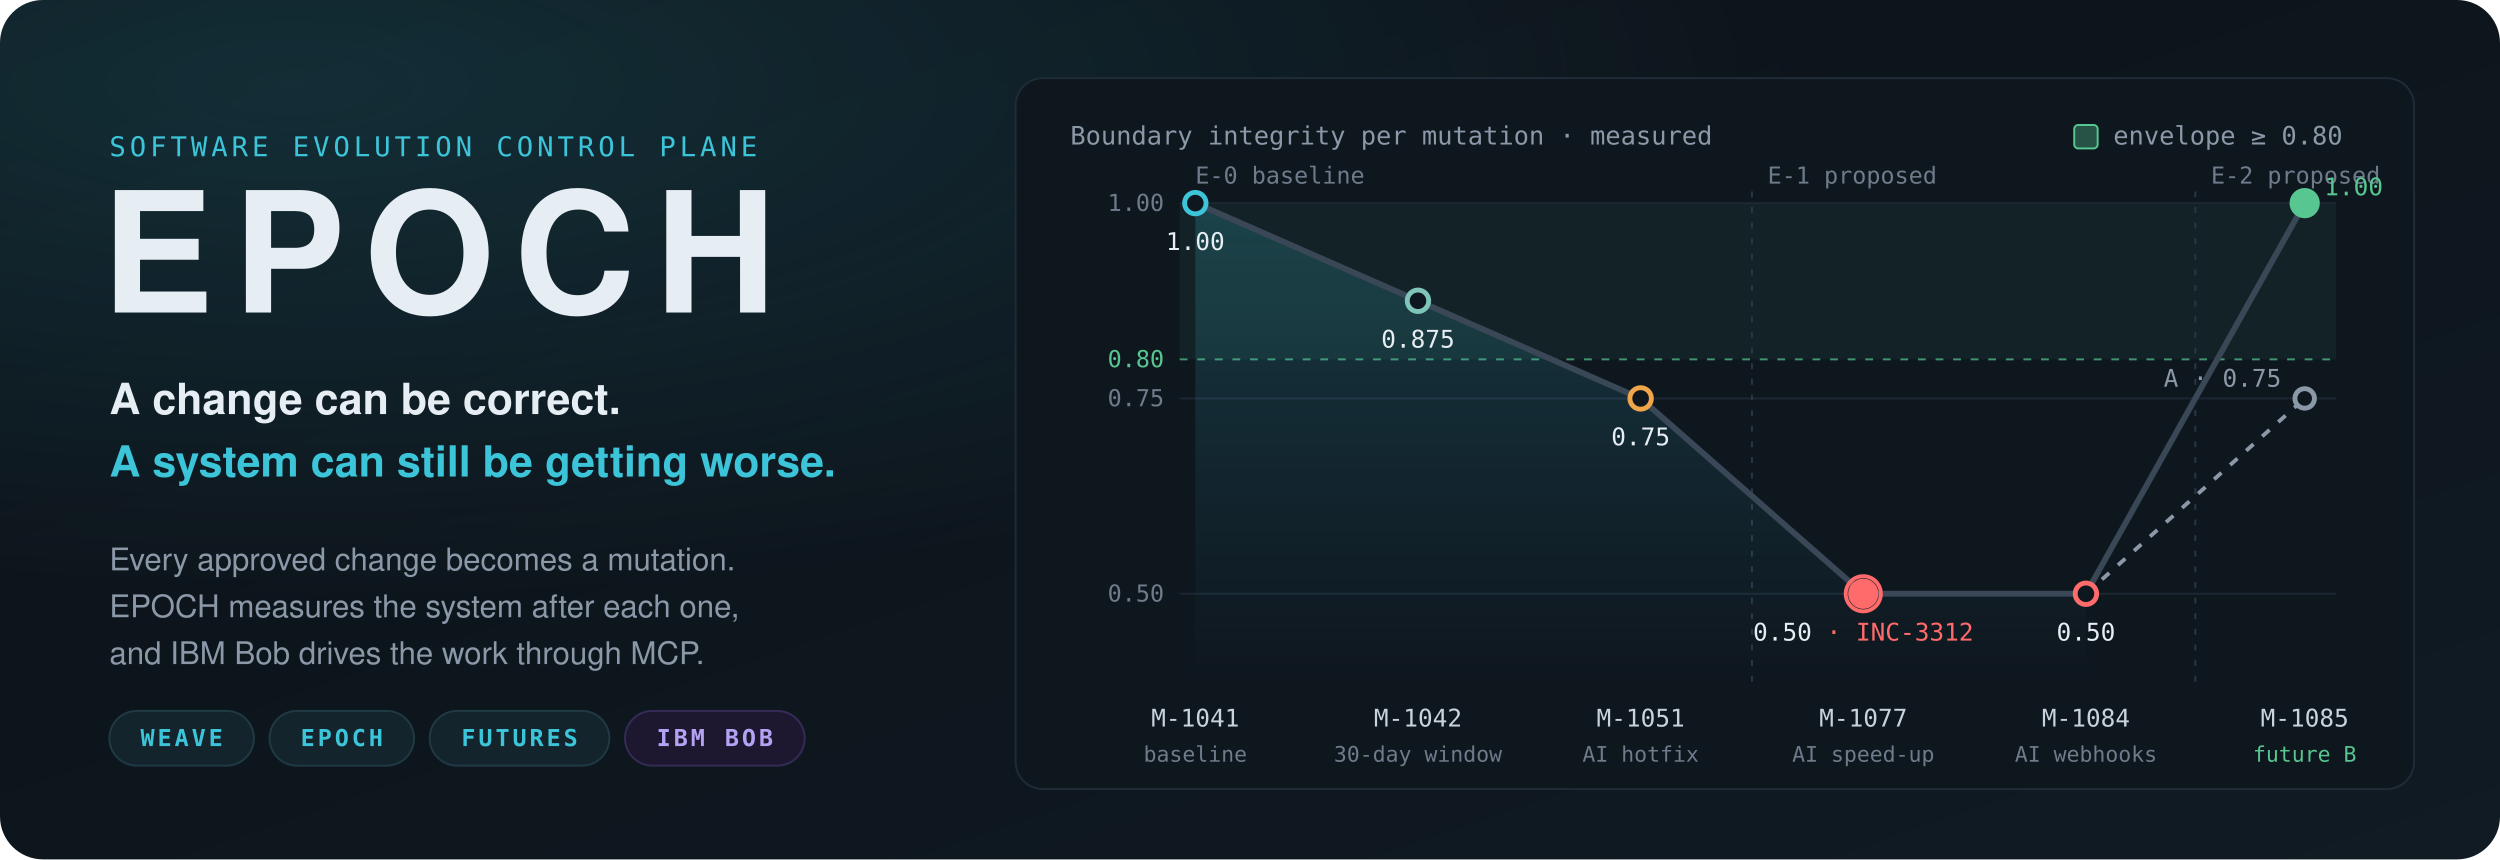
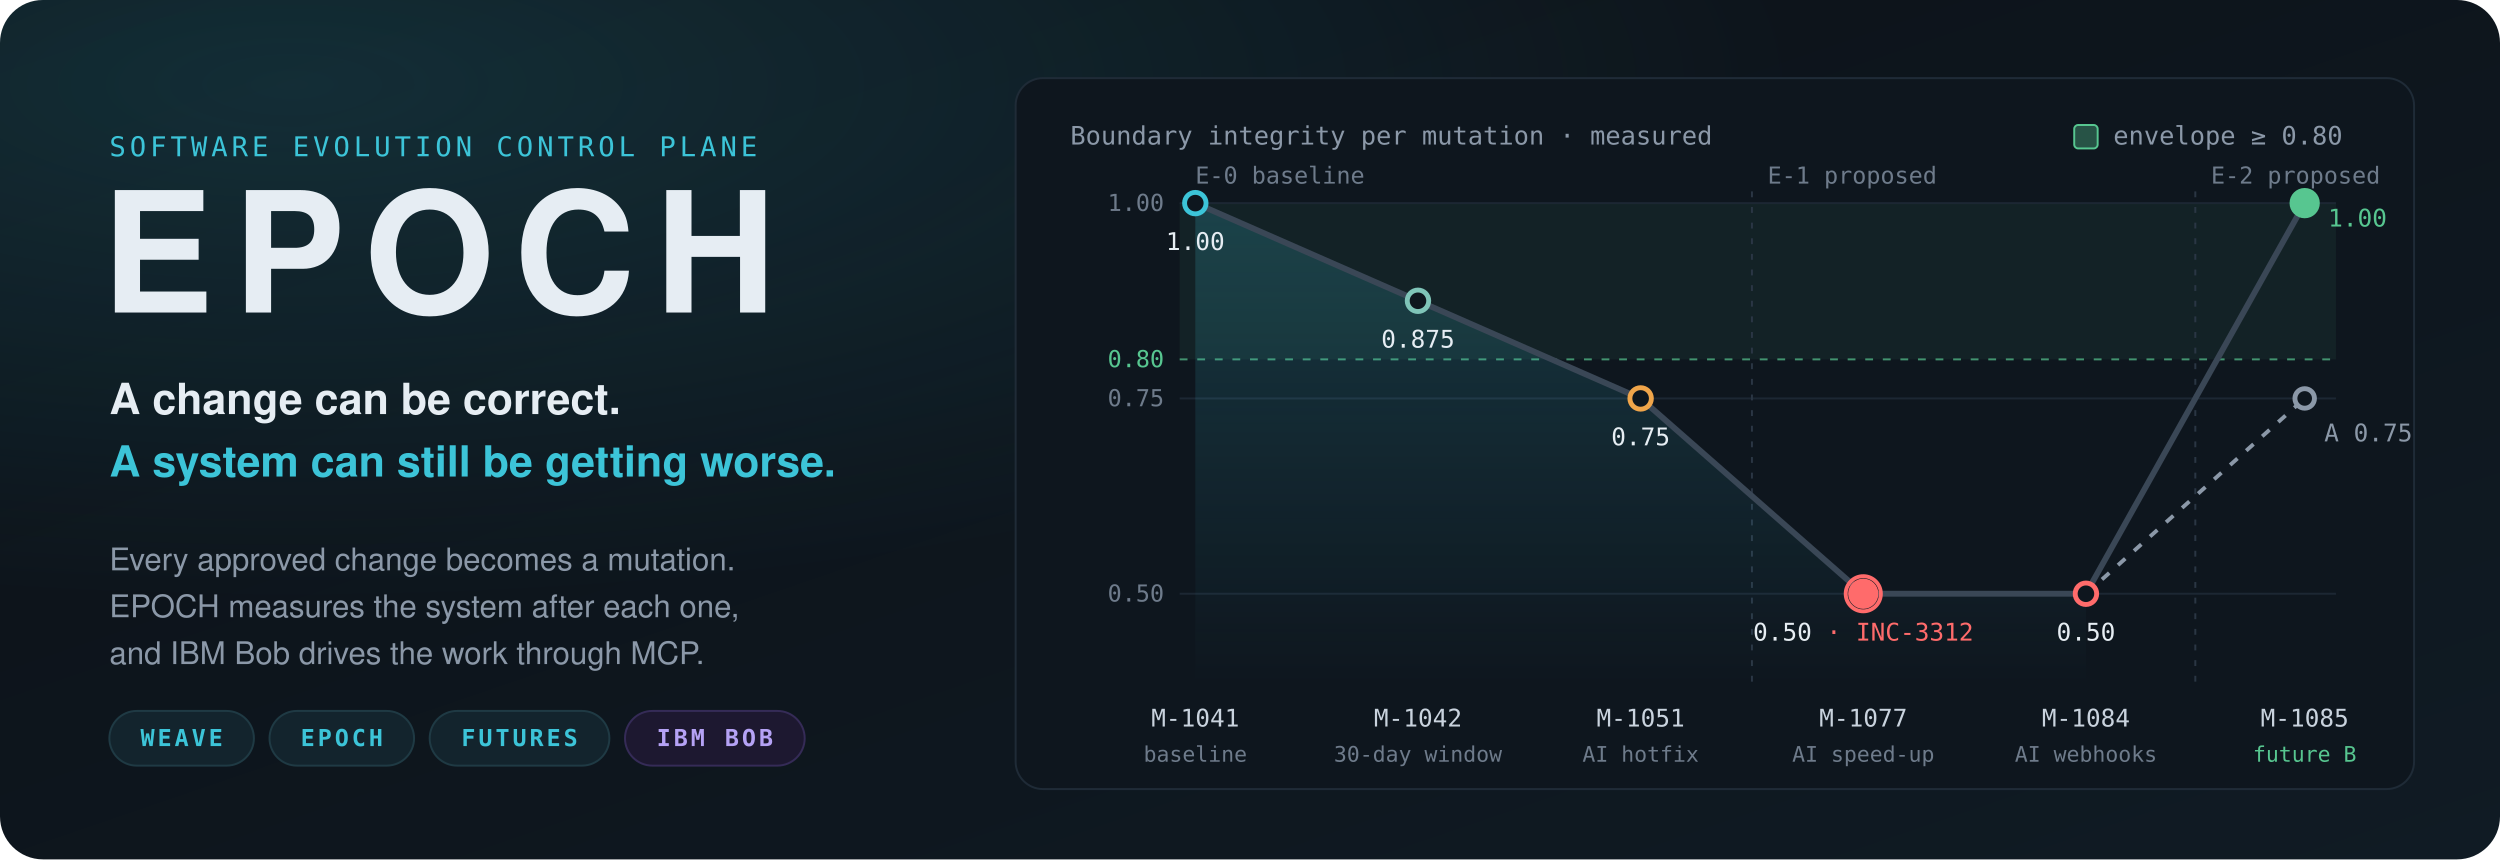
<svg xmlns="http://www.w3.org/2000/svg" viewBox="0 0 1280 440" width="1280" height="440" role="img" aria-labelledby="t d">
  <defs>
    <linearGradient id="bg" x1="0" y1="0" x2="1" y2="1">
      <stop offset="0" stop-color="#0b1016" />
      <stop offset="1" stop-color="#101b24" />
    </linearGradient>
    <radialGradient id="glow" cx="0.12" cy="0.1" r="0.6">
      <stop offset="0" stop-color="#3cc4d8" stop-opacity="0.16" />
      <stop offset="1" stop-color="#3cc4d8" stop-opacity="0" />
    </radialGradient>
    <linearGradient id="decline" gradientUnits="userSpaceOnUse" x1="612" y1="0" x2="1068" y2="0">
      <stop offset="0" stop-color="#3cc4d8" />
      <stop offset="0.45" stop-color="#f0a54a" />
      <stop offset="1" stop-color="#ff6b6b" />
    </linearGradient>
    <linearGradient id="area" x1="0" y1="0" x2="0" y2="1">
      <stop offset="0" stop-color="#3cc4d8" stop-opacity="0.20" />
      <stop offset="1" stop-color="#3cc4d8" stop-opacity="0" />
    </linearGradient>
    <style>
      .sans{font-family:"Segoe UI","Helvetica Neue",Helvetica,Arial,sans-serif}
      .mono{font-family:ui-monospace,"SF Mono","Cascadia Mono",Menlo,Consolas,monospace}
      .draw{stroke-dasharray:600;stroke-dashoffset:600;animation:draw 2.2s ease-out .3s forwards}
      .draw-up{stroke-dasharray:260;stroke-dashoffset:260;animation:draw 1.1s ease-out 2.4s forwards}
      .pulse{transform-origin:954px 304px;animation:pulse 2.4s ease-out 1.6s infinite}
      @keyframes draw{to{stroke-dashoffset:0}}
      @keyframes pulse{0%{transform:scale(.6);opacity:.8}100%{transform:scale(2.4);opacity:0}}
      @media (prefers-reduced-motion:reduce){.draw,.draw-up{animation:none;stroke-dashoffset:0}.pulse{animation:none;opacity:0}}
    </style>
  </defs>
  <rect width="1280" height="440" rx="22" fill="url(#bg)" />
  <rect width="1280" height="440" rx="22" fill="url(#glow)" />
  <text x="56" y="80" class="mono" font-size="14" letter-spacing="2" fill="#3cc4d8">SOFTWARE EVOLUTION CONTROL PLANE</text>
  <text x="52" y="160" class="sans" font-size="86" font-weight="800" letter-spacing="10" fill="#e6edf3">EPOCH</text>
  <text x="56" y="212" class="sans" font-size="22" font-weight="600" fill="#e6edf3">A change can be correct.</text>
  <text x="56" y="244" class="sans" font-size="22" font-weight="600" fill="#3cc4d8">A system can still be getting worse.</text>
  <text class="sans" font-size="16" fill="#8b98a8">
    <tspan x="56" y="292">Every approved change becomes a mutation.</tspan>
    <tspan x="56" y="316">EPOCH measures the system after each one,</tspan>
    <tspan x="56" y="340">and IBM Bob drives the work through MCP.</tspan>
  </text>
  <g class="mono" font-size="12" font-weight="600" letter-spacing="1.5" text-anchor="middle">
    <rect x="56" y="364" width="74" height="28" rx="14" fill="#13242d" stroke="#1f3a44" />
    <text x="93" y="382" fill="#3cc4d8">WEAVE</text>
    <rect x="138" y="364" width="74" height="28" rx="14" fill="#13242d" stroke="#1f3a44" />
    <text x="175" y="382" fill="#3cc4d8">EPOCH</text>
    <rect x="220" y="364" width="92" height="28" rx="14" fill="#13242d" stroke="#1f3a44" />
    <text x="266" y="382" fill="#3cc4d8">FUTURES</text>
    <rect x="320" y="364" width="92" height="28" rx="14" fill="#1d1830" stroke="#352b57" />
    <text x="366" y="382" fill="#b5a2f5">IBM BOB</text>
  </g>
  <rect x="520" y="40" width="716" height="364" rx="14" fill="#0e161e" stroke="#1f2b37" />
  <text x="548" y="74" class="mono" font-size="13" fill="#8b98a8">Boundary integrity per mutation · measured</text>
  <rect x="1062" y="64" width="12" height="12" rx="2" fill="#57c690" fill-opacity="0.35" stroke="#57c690" />
  <text x="1082" y="74" class="mono" font-size="13" fill="#8b98a8">envelope ≥ 0.80</text>
  <rect x="604" y="104" width="592" height="80" fill="#57c690" fill-opacity="0.07" />
  <g stroke="#1c2733" stroke-width="1">
    <line x1="604" y1="104" x2="1196" y2="104" />
    <line x1="604" y1="204" x2="1196" y2="204" />
    <line x1="604" y1="304" x2="1196" y2="304" />
  </g>
  <line x1="604" y1="184" x2="1196" y2="184" stroke="#57c690" stroke-opacity="0.7" stroke-dasharray="4 5" />
  <g class="mono" font-size="12" text-anchor="end" fill="#6e7b8b">
    <text x="596" y="108">1.00</text>
    <text x="596" y="188" fill="#57c690">0.80</text>
    <text x="596" y="208">0.75</text>
    <text x="596" y="308">0.50</text>
  </g>
  <g stroke="#2a3644" stroke-dasharray="3 5">
    <line x1="897" y1="98" x2="897" y2="350" />
    <line x1="1124" y1="98" x2="1124" y2="350" />
  </g>
  <g class="mono" font-size="12" fill="#6e7b8b">
    <text x="612" y="94">E-0 baseline</text>
    <text x="905" y="94">E-1 proposed</text>
    <text x="1132" y="94">E-2 proposed</text>
  </g>
  <path d="M612,104 L726,154 L840,204 L954,304 L1068,304 L1068,350 L612,350 Z" fill="url(#area)" />
  <path d="M612,104 L726,154 L840,204 L954,304 L1068,304" fill="none" stroke="#3a4756" stroke-width="3" stroke-linejoin="round" />
  <path d="M1068,304 L1180,104" fill="none" stroke="#3a4756" stroke-width="3" />
  <path class="draw" d="M612,104 L726,154 L840,204 L954,304 L1068,304" fill="none" stroke="url(#decline)" stroke-width="3.5" stroke-linejoin="round" stroke-linecap="round" />
  <path d="M1068,304 L1180,204" fill="none" stroke="#8b98a8" stroke-width="2" stroke-dasharray="5 6" />
  <path class="draw-up" d="M1068,304 L1180,104" fill="none" stroke="#57c690" stroke-width="3.5" stroke-linecap="round" />
  <circle class="pulse" cx="954" cy="304" r="9" fill="none" stroke="#ff6b6b" stroke-width="2" />
  <g stroke-width="2.5" fill="#0e161e">
    <circle cx="612" cy="104" r="5.5" stroke="#3cc4d8" />
    <circle cx="726" cy="154" r="5.5" stroke="#7fc4b8" />
    <circle cx="840" cy="204" r="5.5" stroke="#f0a54a" />
    <circle cx="954" cy="304" r="6.5" stroke="#ff6b6b" fill="#ff6b6b" />
    <circle cx="1068" cy="304" r="5.5" stroke="#ff6b6b" />
    <circle cx="1180" cy="204" r="5" stroke="#8b98a8" />
    <circle cx="1180" cy="104" r="6.5" stroke="#57c690" fill="#57c690" />
  </g>
  <g class="mono" font-size="12.5" text-anchor="middle" fill="#e6edf3">
    <text x="612" y="128">1.00</text>
    <text x="726" y="178">0.875</text>
    <text x="840" y="228">0.75</text>
    <text x="954" y="328">0.50 <tspan fill="#ff6b6b">· INC-3312</tspan>
    </text>
    <text x="1068" y="328">0.50</text>
-     <text x="1168" y="198" text-anchor="end" fill="#8b98a8">A · 0.75</text>
-     <text x="1190" y="100" text-anchor="start" fill="#57c690">1.00</text>
+     <text x="1190" y="226" text-anchor="start" fill="#8b98a8">A 0.75</text>
+     <text x="1192" y="116" text-anchor="start" fill="#57c690">1.00</text>
  </g>
  <g class="mono" text-anchor="middle">
    <g font-size="12.5" fill="#c9d3de">
      <text x="612" y="372">M-1041</text>
      <text x="726" y="372">M-1042</text>
      <text x="840" y="372">M-1051</text>
      <text x="954" y="372">M-1077</text>
      <text x="1068" y="372">M-1084</text>
      <text x="1180" y="372">M-1085</text>
    </g>
    <g font-size="11" fill="#6e7b8b">
      <text x="612" y="390">baseline</text>
      <text x="726" y="390">30-day window</text>
      <text x="840" y="390">AI hotfix</text>
      <text x="954" y="390">AI speed-up</text>
      <text x="1068" y="390">AI webhooks</text>
      <text x="1180" y="390" fill="#57c690">future B</text>
    </g>
  </g>
</svg>
